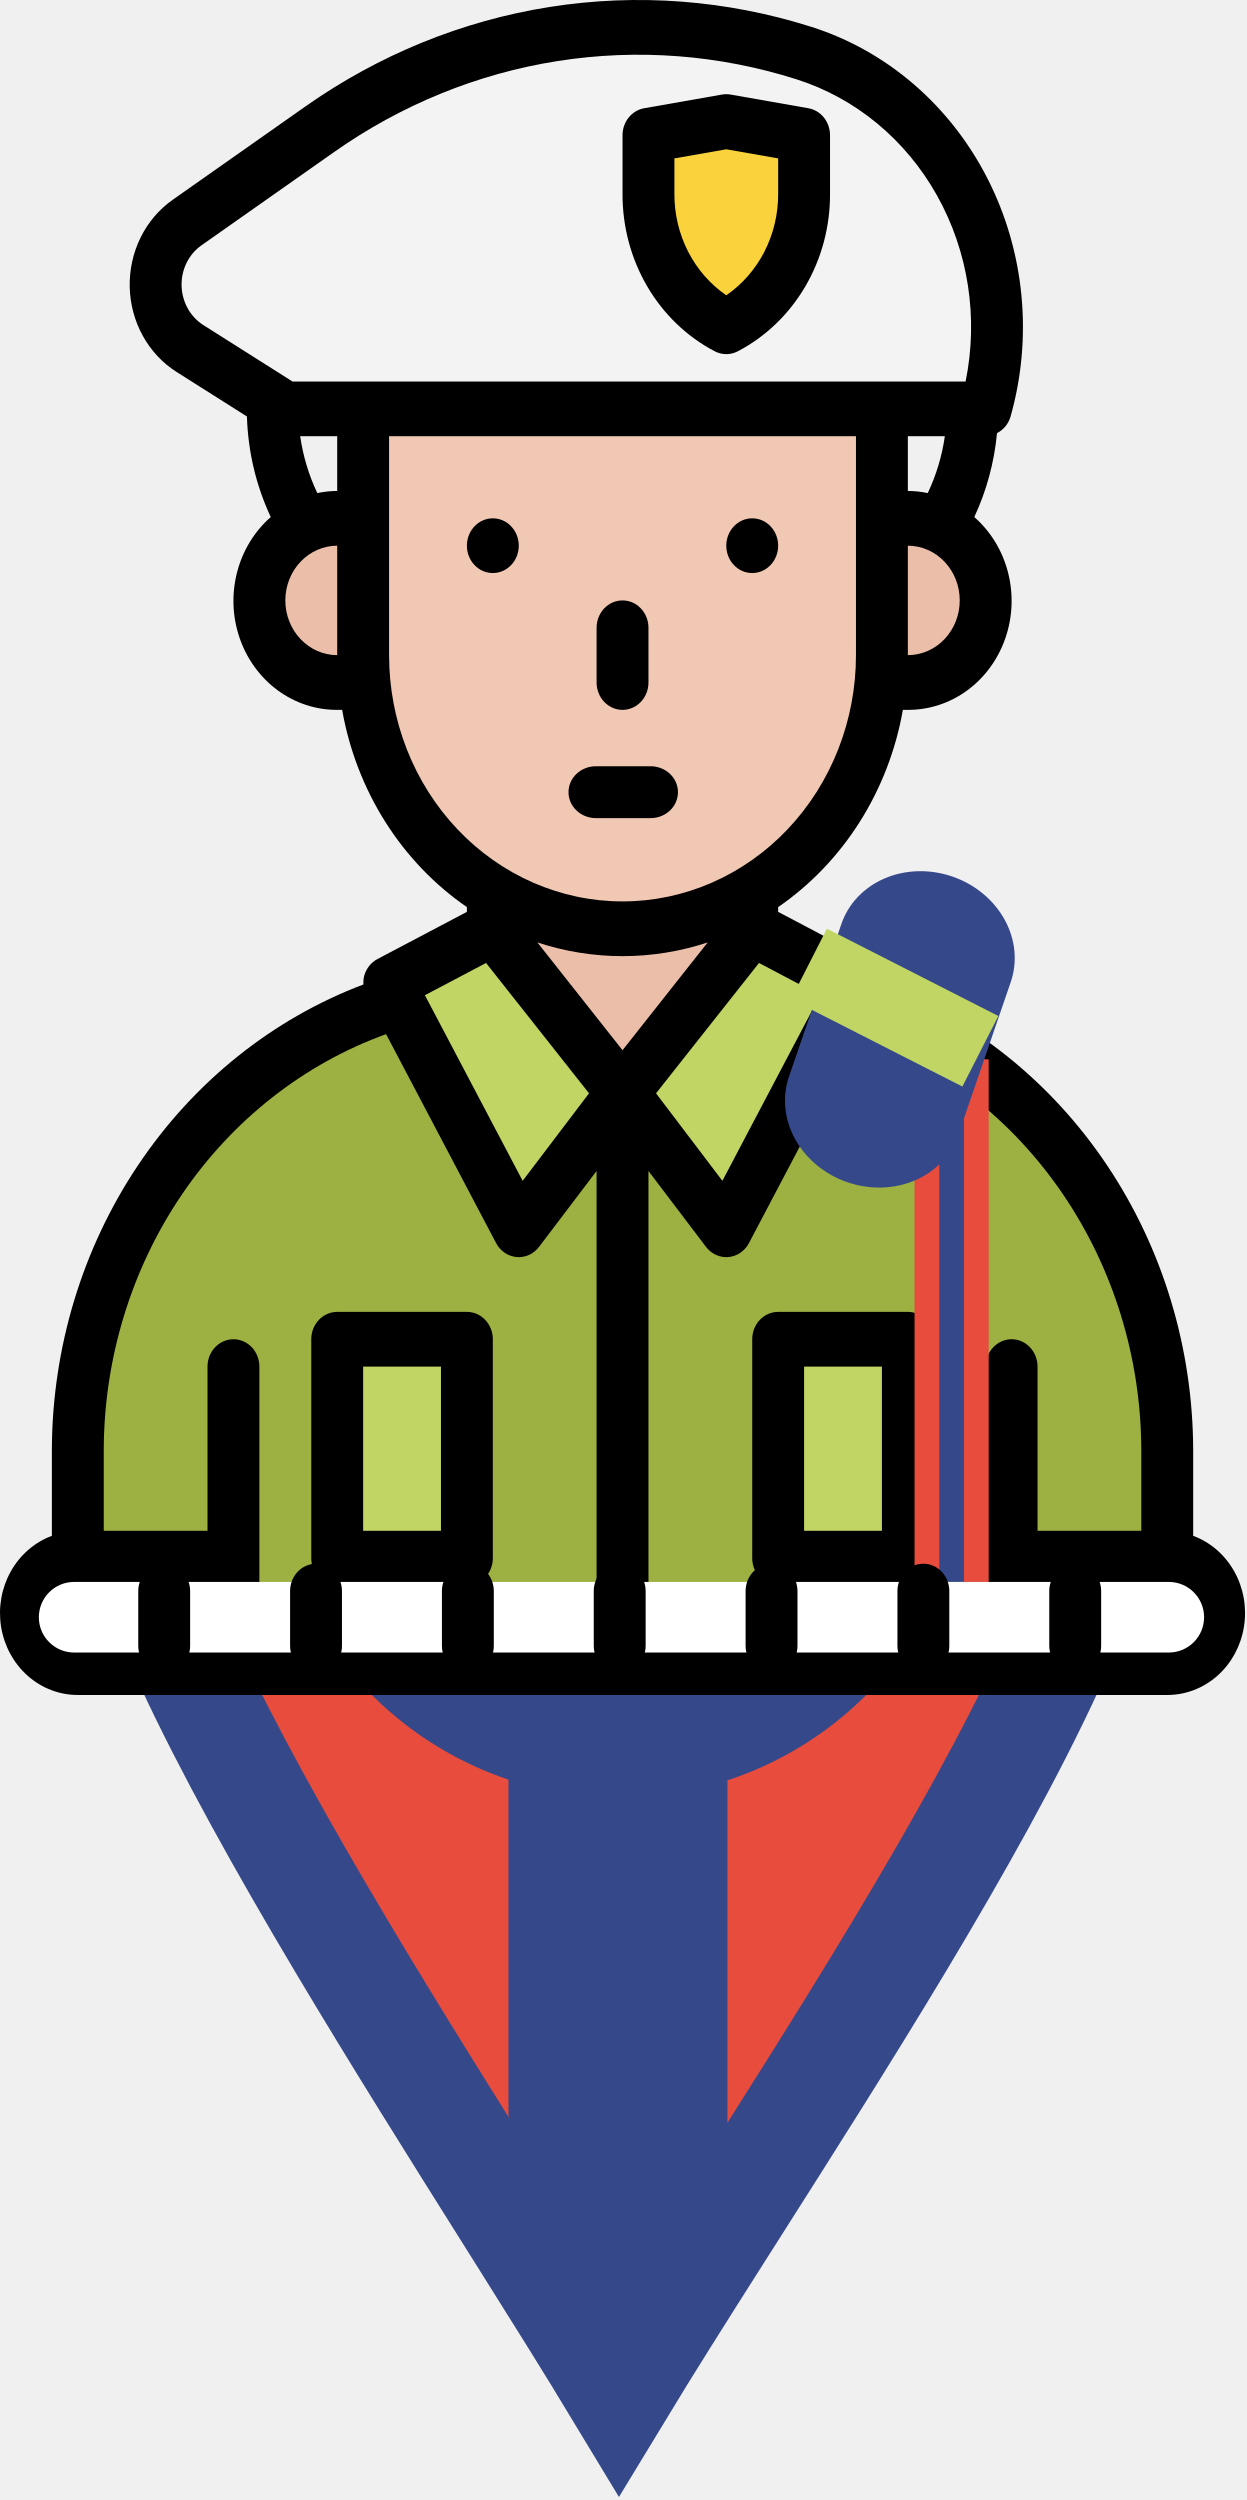
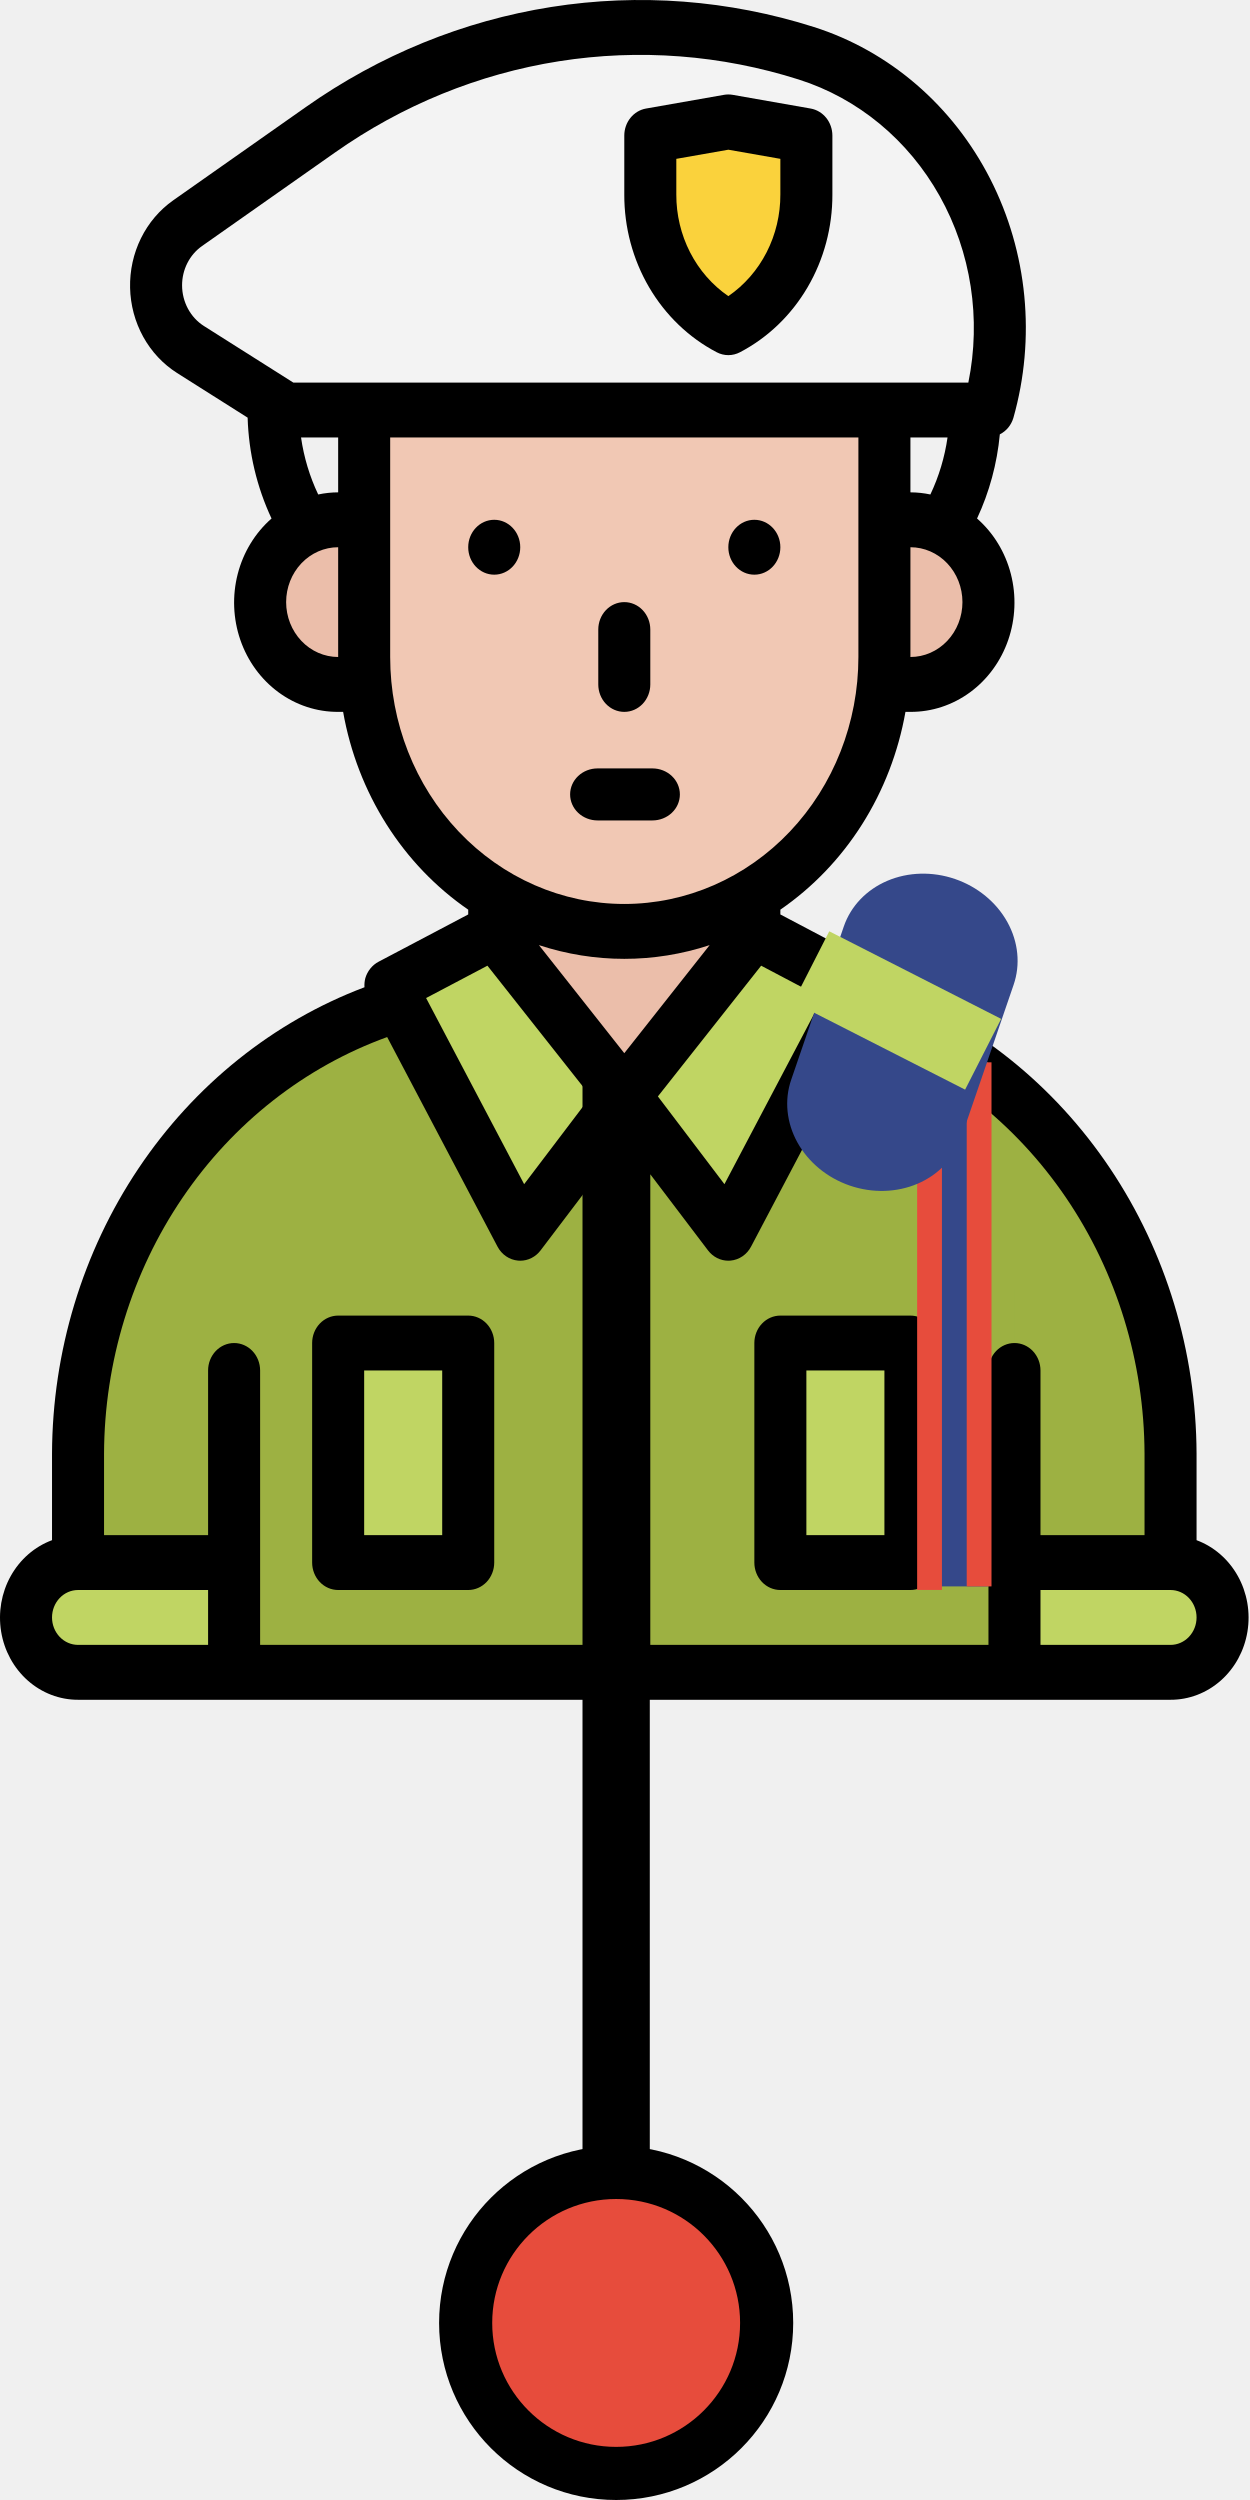
- <svg xmlns="http://www.w3.org/2000/svg" width="353" height="708" viewBox="0 0 353 708" fill="none">
-   <path d="M175.299 276.31C252.373 276.31 314.829 338.792 314.829 415.84C314.829 428.331 308.938 447.543 297.637 472.15C286.594 496.194 271.33 523.443 254.596 551.31C239.476 576.49 223.341 601.873 208.268 625.587C206.678 628.088 205.099 630.571 203.535 633.033C193.302 649.143 183.623 664.449 175.314 678.157C167.262 664.813 157.822 649.742 147.794 633.782C146.577 631.845 145.351 629.895 144.116 627.93C128.806 603.575 112.215 577.181 96.647 551.029C79.8 522.731 64.36 495.062 53.17 470.921C41.668 446.107 35.769 427.284 35.769 415.84C35.769 338.794 98.253 276.31 175.299 276.31ZM259.369 410.02C259.369 363.703 221.63 325.97 175.299 325.97C128.993 325.97 91.259 363.707 91.259 410.02C91.259 456.324 128.995 494.06 175.299 494.06C221.629 494.06 259.369 456.328 259.369 410.02Z" fill="#E74C3C" stroke="#35488A" stroke-width="30" />
-   <path d="M144 651L144 456H206L206 651H144Z" fill="#35488A" />
+ <svg xmlns="http://www.w3.org/2000/svg" width="353" height="706" viewBox="0 0 353 706" fill="none">
  <path d="M330.562 464.517H22.036V410.512C22.036 376.868 34.192 344.488 56.028 319.967C77.865 295.447 107.74 280.628 139.57 278.529H213.028C244.858 280.628 274.733 295.447 296.57 319.967C318.406 344.488 330.562 376.868 330.562 410.512V464.517Z" fill="#9DB142" />
  <path d="M330.562 441.268H22.036C13.922 441.268 7.344 448.207 7.344 456.767C7.344 465.327 13.922 472.266 22.036 472.266H330.562C338.676 472.266 345.253 465.327 345.253 456.767C345.253 448.207 338.676 441.268 330.562 441.268Z" fill="#C0D563" />
  <path d="M139.569 239.782H213.028V317.277H139.569V239.782Z" fill="#EBBEAA" />
  <path d="M102.84 115.791H249.758V185.536C249.758 206.089 242.018 225.8 228.242 240.333C214.466 254.866 195.781 263.03 176.299 263.03C156.817 263.03 138.132 254.866 124.356 240.333C110.58 225.8 102.84 206.089 102.84 185.536V115.791Z" fill="#F1C8B4" />
  <path d="M95.495 146.789H102.84V193.285H95.495C89.65 193.285 84.044 190.836 79.912 186.476C75.779 182.116 73.457 176.203 73.457 170.037C73.457 163.871 75.779 157.958 79.912 153.598C84.044 149.238 89.65 146.789 95.495 146.789Z" fill="#EBBEAA" />
  <path d="M249.757 146.789H257.103C262.948 146.789 268.553 149.238 272.686 153.598C276.819 157.958 279.141 163.871 279.141 170.037C279.141 176.203 276.819 182.116 272.686 186.476C268.553 190.836 262.948 193.285 257.103 193.285H249.757V146.789Z" fill="#EBBEAA" />
  <path d="M286.487 363.774V472.266H66.111V363.774" fill="#9DB142" />
  <path d="M95.494 379.273H132.224V441.268H95.494V379.273Z" fill="#C0D563" />
  <path d="M220.374 379.273H257.103V441.268H220.374V379.273Z" fill="#C0D563" />
  <path d="M176.299 309.527L146.916 348.275L110.186 278.53L139.57 263.031L176.299 309.527Z" fill="#C0D563" />
-   <path d="M176.299 309.527L205.682 348.275L242.412 278.53L213.028 263.031L176.299 309.527Z" fill="#C0D563" />
+   <path d="M176.299 309.527L205.682 348.275L242.411 278.53L213.028 263.031L176.299 309.527Z" fill="#C0D563" />
  <path d="M80.803 115.791H279.141C282.035 105.614 283.001 94.936 281.983 84.365C280.966 73.794 277.984 63.539 273.209 54.184C268.434 44.829 261.959 36.558 254.154 29.843C246.349 23.128 237.367 18.101 227.72 15.048C204.74 7.775 180.522 5.943 156.794 9.682C133.065 13.421 110.412 22.639 90.449 36.678L52.986 63.026C50.244 64.954 47.996 67.566 46.442 70.63C44.887 73.694 44.074 77.116 44.074 80.591C44.074 84.236 44.968 87.819 46.671 90.991C48.373 94.163 50.825 96.816 53.788 98.692L80.803 115.791Z" fill="#F3F3F3" />
  <path d="M205.682 92.542C199.06 89.049 193.491 83.68 189.599 77.036C185.707 70.392 183.645 62.736 183.645 54.926V38.296L205.682 34.421L227.72 38.296V54.926C227.72 62.736 225.658 70.392 221.766 77.036C217.874 83.68 212.304 89.049 205.682 92.542V92.542Z" fill="#FAD23C" />
  <path d="M337.908 434.947V410.512C337.803 381.656 329.277 353.533 313.49 329.967C297.703 306.402 275.42 288.536 249.67 278.799C249.728 277.937 249.647 277.07 249.431 276.236C249.137 275.238 248.654 274.313 248.013 273.516C247.371 272.718 246.584 272.066 245.697 271.598L220.374 258.24V256.89C229.536 250.583 237.39 242.381 243.462 232.781C249.534 223.18 253.697 212.381 255.7 201.035H257.103C263.131 201.063 269.02 199.126 273.965 195.489C278.909 191.852 282.668 186.692 284.727 180.716C286.786 174.739 287.045 168.238 285.469 162.1C283.892 155.962 280.556 150.488 275.918 146.427C279.398 138.975 281.577 130.923 282.351 122.656C283.258 122.203 284.066 121.556 284.725 120.758C285.383 119.959 285.878 119.026 286.178 118.016C292.555 95.495 290.205 71.225 279.642 50.53C269.08 29.835 251.168 14.405 229.836 7.624C205.823 -0.01 180.507 -1.941 155.703 1.967C130.899 5.875 107.223 15.527 86.373 30.229L48.909 56.577C45.071 59.277 41.941 62.958 39.813 67.276C37.685 71.595 36.626 76.411 36.736 81.277C36.846 86.143 38.121 90.9 40.442 95.107C42.763 99.314 46.055 102.833 50.011 105.337L69.931 117.945C70.224 127.839 72.526 137.552 76.681 146.427C72.043 150.488 68.708 155.962 67.131 162.1C65.554 168.237 65.813 174.739 67.872 180.715C69.931 186.691 73.69 191.851 78.634 195.488C83.578 199.125 89.467 201.062 95.495 201.035H96.898C98.901 212.381 103.064 223.18 109.136 232.781C115.208 242.381 123.062 250.583 132.224 256.89V258.24L106.9 271.598C106.014 272.066 105.227 272.718 104.585 273.516C103.944 274.313 103.461 275.238 103.167 276.236C102.951 277.07 102.87 277.937 102.928 278.799C77.178 288.536 54.895 306.402 39.108 329.967C23.321 353.533 14.795 381.656 14.69 410.512V434.947C9.791 436.765 5.66 440.353 3.029 445.077C0.398 449.801 -0.562 455.355 0.318 460.755C1.198 466.154 3.862 471.051 7.837 474.576C11.812 478.102 16.843 480.029 22.036 480.016H330.562C335.755 480.029 340.786 478.102 344.761 474.576C348.736 471.051 351.4 466.154 352.28 460.755C353.16 455.355 352.2 449.801 349.569 445.077C346.938 440.353 342.807 436.765 337.908 434.947ZM323.216 410.512V433.519H293.833V387.022C293.833 384.967 293.059 382.996 291.681 381.542C290.304 380.089 288.435 379.272 286.487 379.272C284.539 379.272 282.67 380.089 281.293 381.542C279.915 382.996 279.141 384.967 279.141 387.022V464.517H183.645V331.621L199.947 353.118C200.635 354.025 201.508 354.757 202.501 355.26C203.494 355.763 204.581 356.024 205.682 356.024C205.887 356.025 206.092 356.015 206.296 355.994C207.498 355.89 208.657 355.474 209.67 354.784C210.683 354.094 211.519 353.15 212.103 352.036L243.263 292.866C266.52 301.29 286.713 317.143 301.041 338.225C315.368 359.307 323.119 384.572 323.216 410.512ZM176.299 297.419L152.191 266.9C167.889 272.073 184.709 272.073 200.407 266.9L176.299 297.419ZM204.58 334.41L185.787 309.627L214.95 272.71L232.268 281.844L204.58 334.41ZM257.103 185.536V154.538C261 154.538 264.737 156.171 267.492 159.078C270.247 161.984 271.795 165.926 271.795 170.037C271.795 174.148 270.247 178.09 267.492 180.996C264.737 183.903 261 185.536 257.103 185.536ZM257.103 139.039V123.54H267.583C266.78 129.142 265.145 134.575 262.739 139.64C260.883 139.249 258.996 139.047 257.103 139.039ZM51.419 80.593C51.416 78.392 51.929 76.226 52.913 74.286C53.897 72.346 55.321 70.693 57.058 69.475L94.522 43.127C113.571 29.688 135.205 20.866 157.869 17.295C180.534 13.724 203.667 15.492 225.607 22.472C242.316 27.783 256.517 39.536 265.384 55.392C274.251 71.248 277.134 90.044 273.46 108.041H82.835L57.565 92.05C55.695 90.857 54.148 89.176 53.071 87.17C51.995 85.163 51.426 82.898 51.419 80.593ZM85.015 123.54H95.495V139.039C93.602 139.047 91.715 139.249 89.859 139.64C87.453 134.575 85.818 129.142 85.015 123.54ZM80.803 170.037C80.807 165.928 82.357 161.988 85.111 159.083C87.865 156.177 91.599 154.543 95.495 154.538V185.536C91.599 185.531 87.865 183.897 85.111 180.991C82.357 178.086 80.807 174.146 80.803 170.037ZM110.186 185.536V123.54H242.412V185.536C242.412 204.033 235.446 221.773 223.048 234.853C210.649 247.933 193.833 255.281 176.299 255.281C158.765 255.281 141.949 247.933 129.55 234.853C117.152 221.773 110.186 204.033 110.186 185.536ZM137.651 272.71L166.814 309.627L148.017 334.41L120.33 281.844L137.651 272.71ZM14.69 456.767C14.692 454.712 15.466 452.742 16.844 451.289C18.221 449.837 20.088 449.019 22.036 449.018H58.765V464.517H22.036C20.088 464.515 18.221 463.698 16.844 462.245C15.466 460.792 14.692 458.822 14.69 456.767ZM73.457 387.022C73.457 384.967 72.683 382.996 71.305 381.542C69.928 380.089 68.059 379.272 66.111 379.272C64.163 379.272 62.294 380.089 60.917 381.542C59.539 382.996 58.765 384.967 58.765 387.022V433.519H29.382V410.512C29.479 384.572 37.23 359.307 51.557 338.225C65.885 317.143 86.078 301.29 109.335 292.866L140.495 352.037C141.079 353.15 141.914 354.093 142.926 354.784C143.939 355.474 145.097 355.89 146.298 355.995C146.504 356.016 146.709 356.026 146.916 356.024C148.017 356.024 149.104 355.763 150.097 355.26C151.09 354.757 151.963 354.025 152.651 353.118L168.953 331.621V464.517H73.457V387.022ZM330.562 464.517H293.833V449.018H330.562C332.51 449.018 334.379 449.834 335.756 451.287C337.134 452.741 337.908 454.712 337.908 456.767C337.908 458.822 337.134 460.794 335.756 462.247C334.379 463.7 332.51 464.517 330.562 464.517Z" fill="black" />
  <path d="M139.57 162.288C143.627 162.288 146.916 158.818 146.916 154.538C146.916 150.258 143.627 146.789 139.57 146.789C135.513 146.789 132.224 150.258 132.224 154.538C132.224 158.818 135.513 162.288 139.57 162.288Z" fill="black" />
  <path d="M213.028 162.288C217.085 162.288 220.374 158.818 220.374 154.538C220.374 150.258 217.085 146.789 213.028 146.789C208.971 146.789 205.682 150.258 205.682 154.538C205.682 158.818 208.971 162.288 213.028 162.288Z" fill="black" />
  <path d="M132.224 371.523H95.495C93.546 371.523 91.678 372.339 90.3 373.793C88.923 375.246 88.149 377.217 88.149 379.272V441.268C88.149 443.323 88.923 445.295 90.3 446.748C91.678 448.201 93.546 449.018 95.495 449.018H132.224C134.172 449.018 136.041 448.201 137.418 446.748C138.796 445.295 139.57 443.323 139.57 441.268V379.272C139.57 377.217 138.796 375.246 137.418 373.793C136.041 372.339 134.172 371.523 132.224 371.523ZM124.878 433.519H102.84V387.022H124.878V433.519Z" fill="black" />
  <path d="M220.374 371.523C218.426 371.523 216.557 372.339 215.18 373.793C213.802 375.246 213.028 377.217 213.028 379.272V441.268C213.028 443.323 213.802 445.295 215.18 446.748C216.557 448.201 218.426 449.018 220.374 449.018H257.103C259.052 449.018 260.92 448.201 262.298 446.748C263.675 445.295 264.449 443.323 264.449 441.268V379.272C264.449 377.217 263.675 375.246 262.298 373.793C260.92 372.339 259.052 371.523 257.103 371.523H220.374ZM249.758 433.519H227.72V387.022H249.758V433.519Z" fill="black" />
  <path d="M202.397 99.474C203.417 100.012 204.542 100.292 205.683 100.292C206.823 100.292 207.948 100.012 208.968 99.474C216.83 95.362 223.441 89.008 228.054 81.134C232.667 73.26 235.096 64.179 235.066 54.922V38.296C235.067 36.462 234.45 34.687 233.327 33.287C232.203 31.887 230.644 30.954 228.929 30.653L206.892 26.778C206.091 26.642 205.274 26.642 204.473 26.778L182.436 30.653C180.721 30.954 179.162 31.887 178.039 33.287C176.915 34.687 176.298 36.462 176.299 38.296V54.922C176.269 64.179 178.698 73.26 183.311 81.134C187.924 89.008 194.536 95.362 202.397 99.474V99.474ZM190.991 44.858L205.683 42.277L220.374 44.858V54.922C220.394 60.622 219.06 66.235 216.493 71.25C213.927 76.265 210.21 80.521 205.683 83.63C201.155 80.522 197.439 76.266 194.872 71.251C192.306 66.237 190.971 60.624 190.991 54.926V44.858Z" fill="black" />
  <path d="M176.299 201.035C178.247 201.035 180.116 200.218 181.493 198.765C182.871 197.312 183.645 195.341 183.645 193.285V177.786C183.645 175.731 182.871 173.76 181.493 172.307C180.116 170.853 178.247 170.037 176.299 170.037C174.351 170.037 172.482 170.853 171.105 172.307C169.727 173.76 168.953 175.731 168.953 177.786V193.285C168.953 195.341 169.727 197.312 171.105 198.765C172.482 200.218 174.351 201.035 176.299 201.035Z" fill="black" />
  <path d="M161 224.346C161 226.294 161.816 228.163 163.27 229.54C164.723 230.918 166.694 231.692 168.749 231.692H184.248C186.304 231.692 188.275 230.918 189.728 229.54C191.181 228.163 191.998 226.294 191.998 224.346C191.998 222.398 191.181 220.529 189.728 219.152C188.275 217.774 186.304 217 184.248 217H168.749C166.694 217 164.723 217.774 163.27 219.152C161.816 220.529 161 222.398 161 224.346Z" fill="black" />
  <rect x="263" y="300" width="16" height="148" fill="#35488A" />
  <rect x="273" y="300" width="7" height="148" fill="#E74C3C" />
  <rect x="259" y="301" width="7" height="148" fill="#E74C3C" />
  <path d="M239.98 334.808C246.34 336.991 253.222 336.804 259.113 334.288C265.003 331.773 269.419 327.135 271.39 321.394L286.247 278.106C288.218 272.365 287.581 265.993 284.477 260.39C281.373 254.787 276.056 250.414 269.696 248.231C263.336 246.048 256.454 246.235 250.563 248.75C244.673 251.266 240.257 255.904 238.287 261.644L223.429 304.933C221.459 310.673 222.096 317.046 225.2 322.648C228.304 328.251 233.62 332.625 239.98 334.808Z" fill="#35488A" />
  <path d="M282.728 287.733L272.548 307.715L224 282.982L234.18 263L282.728 287.733Z" fill="#C0D563" />
-   <path d="M11 458C11 452.477 15.477 448 21 448H331C336.523 448 341 452.477 341 458V458C341 463.523 336.523 468 331 468H21C15.477 468 11 463.523 11 458V458Z" fill="white" />
-   <path d="M304.499 473.845C306.447 473.845 308.316 473.028 309.693 471.575C311.071 470.122 311.845 468.151 311.845 466.095V450.596C311.845 448.541 311.071 446.57 309.693 445.117C308.316 443.663 306.447 442.847 304.499 442.847C302.551 442.847 300.682 443.663 299.305 445.117C297.927 446.57 297.153 448.541 297.153 450.596V466.095C297.153 468.151 297.927 470.122 299.305 471.575C300.682 473.028 302.551 473.845 304.499 473.845Z" fill="black" />
-   <path d="M261.499 473.845C263.447 473.845 265.316 473.028 266.693 471.575C268.071 470.122 268.845 468.151 268.845 466.095V450.596C268.845 448.541 268.071 446.57 266.693 445.117C265.316 443.663 263.447 442.847 261.499 442.847C259.551 442.847 257.682 443.663 256.305 445.117C254.927 446.57 254.153 448.541 254.153 450.596V466.095C254.153 468.151 254.927 470.122 256.305 471.575C257.682 473.028 259.551 473.845 261.499 473.845Z" fill="black" />
-   <path d="M218.499 473.845C220.447 473.845 222.316 473.028 223.693 471.575C225.071 470.122 225.845 468.151 225.845 466.095V450.596C225.845 448.541 225.071 446.57 223.693 445.117C222.316 443.663 220.447 442.847 218.499 442.847C216.551 442.847 214.682 443.663 213.305 445.117C211.927 446.57 211.153 448.541 211.153 450.596V466.095C211.153 468.151 211.927 470.122 213.305 471.575C214.682 473.028 216.551 473.845 218.499 473.845Z" fill="black" />
-   <path d="M175.499 473.845C177.447 473.845 179.316 473.028 180.693 471.575C182.071 470.122 182.845 468.151 182.845 466.095V450.596C182.845 448.541 182.071 446.57 180.693 445.117C179.316 443.663 177.447 442.847 175.499 442.847C173.551 442.847 171.682 443.663 170.305 445.117C168.927 446.57 168.153 448.541 168.153 450.596V466.095C168.153 468.151 168.927 470.122 170.305 471.575C171.682 473.028 173.551 473.845 175.499 473.845Z" fill="black" />
-   <path d="M132.499 473.845C134.447 473.845 136.316 473.028 137.693 471.575C139.071 470.122 139.845 468.151 139.845 466.095V450.596C139.845 448.541 139.071 446.57 137.693 445.117C136.316 443.663 134.447 442.847 132.499 442.847C130.551 442.847 128.682 443.663 127.305 445.117C125.927 446.57 125.153 448.541 125.153 450.596V466.095C125.153 468.151 125.927 470.122 127.305 471.575C128.682 473.028 130.551 473.845 132.499 473.845Z" fill="black" />
-   <path d="M89.499 473.845C91.447 473.845 93.316 473.028 94.693 471.575C96.071 470.122 96.845 468.151 96.845 466.095V450.596C96.845 448.541 96.071 446.57 94.693 445.117C93.316 443.663 91.447 442.847 89.499 442.847C87.551 442.847 85.682 443.663 84.305 445.117C82.927 446.57 82.153 448.541 82.153 450.596V466.095C82.153 468.151 82.927 470.122 84.305 471.575C85.682 473.028 87.551 473.845 89.499 473.845Z" fill="black" />
-   <path d="M46.499 473.845C48.447 473.845 50.316 473.028 51.693 471.575C53.071 470.122 53.845 468.151 53.845 466.095V450.596C53.845 448.541 53.071 446.57 51.693 445.117C50.316 443.663 48.447 442.847 46.499 442.847C44.551 442.847 42.682 443.663 41.305 445.117C39.927 446.57 39.153 448.541 39.153 450.596V466.095C39.153 468.151 39.927 470.122 41.305 471.575C42.682 473.028 44.551 473.845 46.499 473.845Z" fill="black" />
+   <path d="M174 303.99L174 686.01" stroke="black" stroke-width="19" />
+   <circle cx="174" cy="656" r="42.5" fill="#E74C3C" stroke="black" stroke-width="15" />
</svg>
